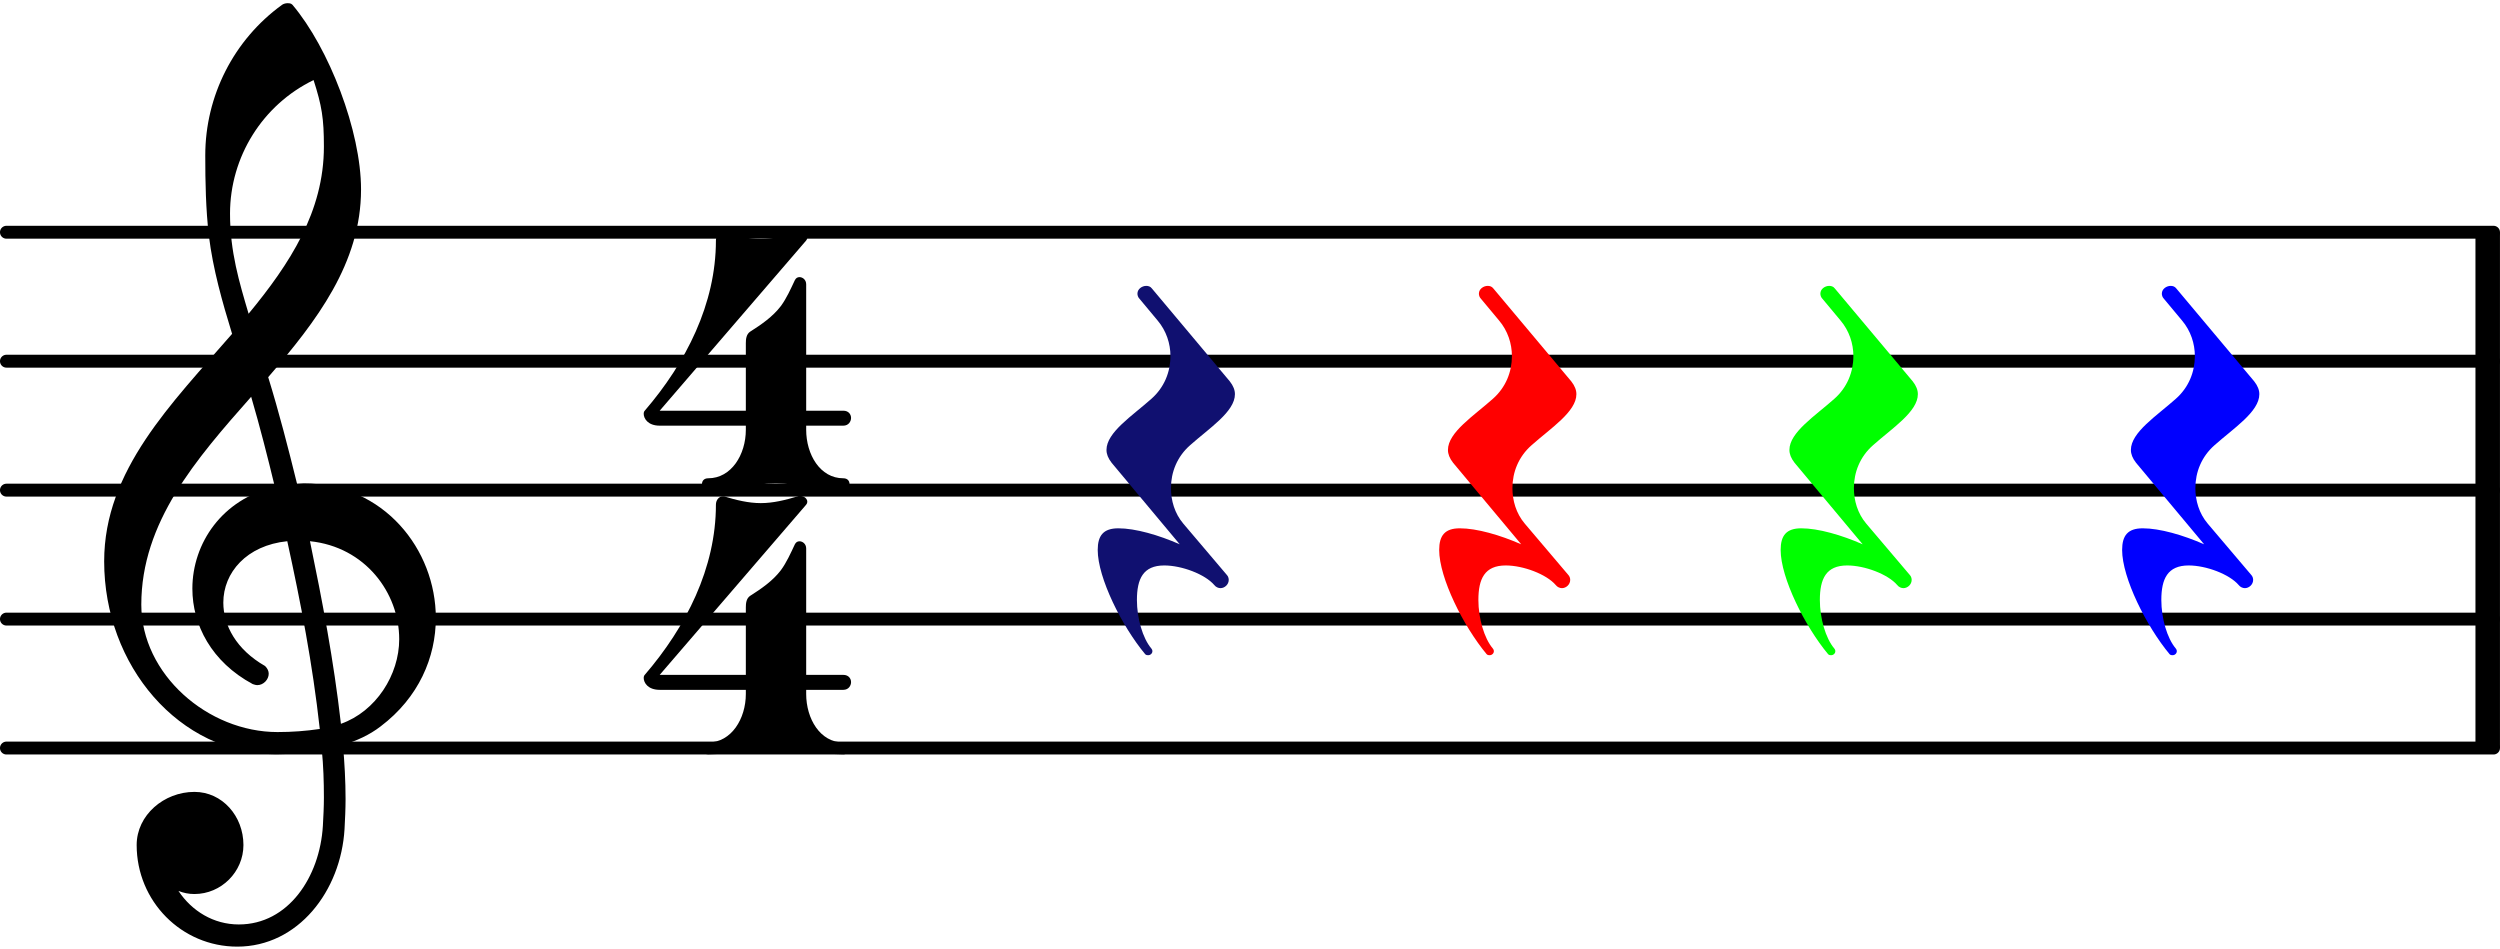
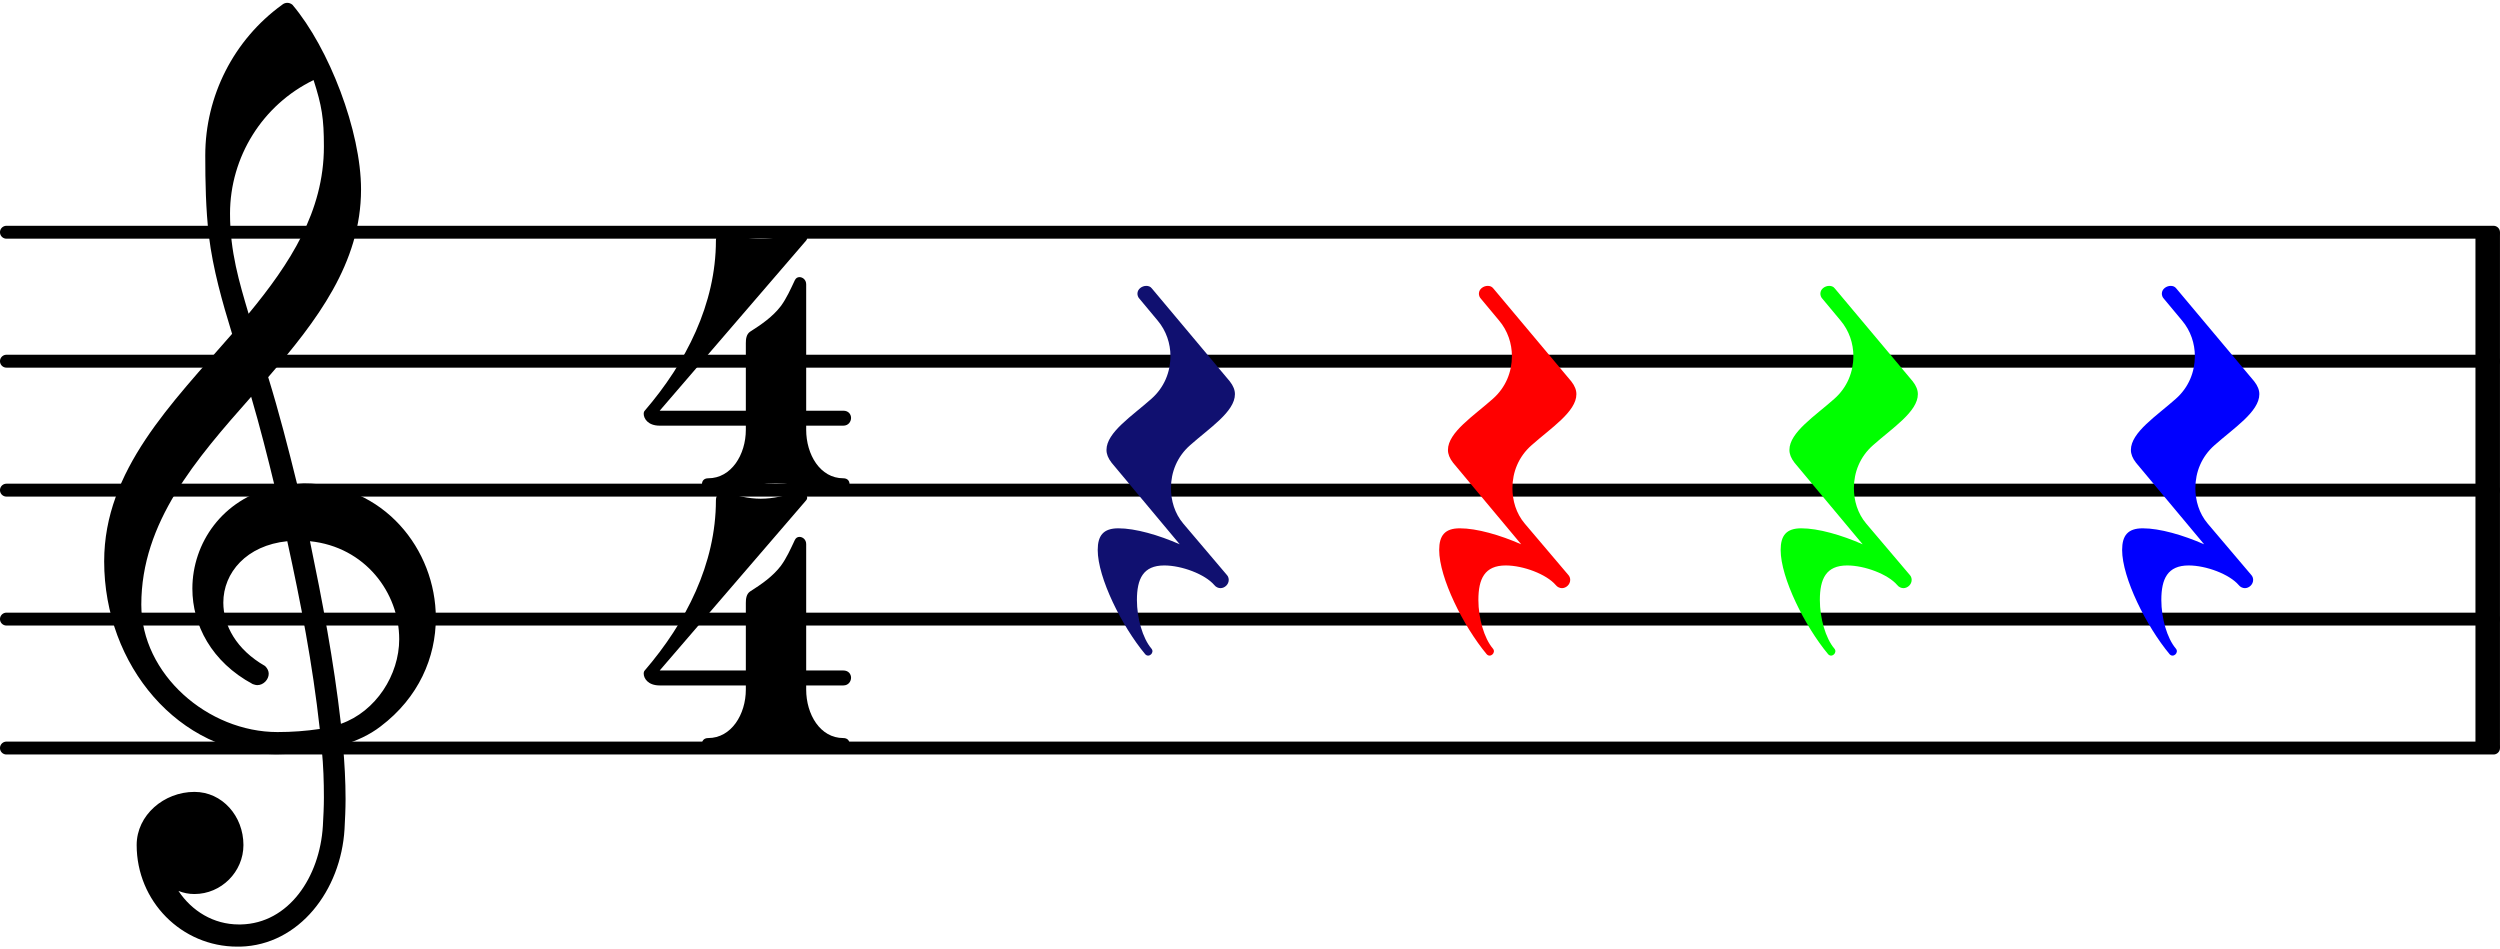
- <svg xmlns="http://www.w3.org/2000/svg" version="1.2" width="34.07mm" height="12.92mm" viewBox="8.536 -0.024 19.387 7.35">
+ <svg xmlns="http://www.w3.org/2000/svg" version="1.2" width="34.07mm" height="12.92mm" viewBox="8.536 -0.036 19.387 7.35">
  <style text="style/css">

tspan { white-space: pre; }

</style>
-   <line transform="translate(8.5358, 5.776)" stroke-linejoin="round" stroke-linecap="round" stroke-width="0.1" stroke="currentColor" x1="0.05" y1="-0" x2="19.337" y2="-0" />
-   <line transform="translate(8.5358, 4.776)" stroke-linejoin="round" stroke-linecap="round" stroke-width="0.1" stroke="currentColor" x1="0.05" y1="-0" x2="19.337" y2="-0" />
-   <line transform="translate(8.5358, 3.776)" stroke-linejoin="round" stroke-linecap="round" stroke-width="0.1" stroke="currentColor" x1="0.05" y1="-0" x2="19.337" y2="-0" />
-   <line transform="translate(8.5358, 2.776)" stroke-linejoin="round" stroke-linecap="round" stroke-width="0.1" stroke="currentColor" x1="0.05" y1="-0" x2="19.337" y2="-0" />
-   <line transform="translate(8.5358, 1.776)" stroke-linejoin="round" stroke-linecap="round" stroke-width="0.1" stroke="currentColor" x1="0.05" y1="-0" x2="19.337" y2="-0" />
-   <rect transform="translate(27.7327, 3.776)" x="0" y="-2" width="0.19" height="4" ry="0" fill="currentColor" />
+   <line transform="translate(8.5358, 5.764)" stroke-linejoin="round" stroke-linecap="round" stroke-width="0.1" stroke="currentColor" x1="0.05" y1="-0" x2="19.337" y2="-0" />
+   <line transform="translate(8.5358, 4.764)" stroke-linejoin="round" stroke-linecap="round" stroke-width="0.1" stroke="currentColor" x1="0.05" y1="-0" x2="19.337" y2="-0" />
+   <line transform="translate(8.5358, 3.764)" stroke-linejoin="round" stroke-linecap="round" stroke-width="0.1" stroke="currentColor" x1="0.05" y1="-0" x2="19.337" y2="-0" />
+   <line transform="translate(8.5358, 2.764)" stroke-linejoin="round" stroke-linecap="round" stroke-width="0.1" stroke="currentColor" x1="0.05" y1="-0" x2="19.337" y2="-0" />
+   <line transform="translate(8.5358, 1.764)" stroke-linejoin="round" stroke-linecap="round" stroke-width="0.1" stroke="currentColor" x1="0.05" y1="-0" x2="19.337" y2="-0" />
+   <rect transform="translate(27.7327, 3.764)" x="0" y="-2" width="0.19" height="4" ry="0" fill="currentColor" />
  <g class="rest">
-     <g color="rgb(0%, 100%, 0%)">
-       <path transform="translate(22.4366, 3.776) scale(0.004, -0.004)" d="M-23 -116c0 28 11 42 40 42c33 0 78 -13 119 -31l-132 158c-7 9 -10 17 -10 25c0 34 50 66 87 99c25 22 37 52 37 83c0 24 -8 49 -25 69l-35 42c-3 3 -4 7 -4 10c0 9 9 15 17 15c4 0 8 -1 11 -5l151 -180c7 -9 10 -17 10 -25c0 -34 -50 -66 -87 -99 c-25 -22 -37 -52 -37 -83c0 -24 7 -49 24 -69l84 -99c3 -3 4 -7 4 -10c0 -9 -8 -16 -16 -16c-4 0 -9 2 -12 6c-18 21 -63 38 -97 38c-41 0 -53 -26 -53 -67c0 -35 11 -74 28 -94c5 -6 0 -13 -6 -13c-2 0 -4 0 -6 2c-45 54 -92 148 -92 202z" fill="currentColor" />
+     <g color="rgb(100%, 0%, 0%)">
+       <path transform="translate(19.7886, 3.764) scale(0.004, -0.004)" d="M-23 -116c0 28 11 42 40 42c33 0 78 -13 119 -31l-132 158c-7 9 -10 17 -10 25c0 34 50 66 87 99c25 22 37 52 37 83c0 24 -8 49 -25 69l-35 42c-3 3 -4 7 -4 10c0 9 9 15 17 15c4 0 8 -1 11 -5l151 -180c7 -9 10 -17 10 -25c0 -34 -50 -66 -87 -99 c-25 -22 -37 -52 -37 -83c0 -24 7 -49 24 -69l84 -99c3 -3 4 -7 4 -10c0 -9 -8 -16 -16 -16c-4 0 -9 2 -12 6c-18 21 -63 38 -97 38c-41 0 -53 -26 -53 -67c0 -35 11 -74 28 -94c7 -8 -5 -19 -12 -11c-45 54 -92 148 -92 202z" fill="currentColor" />
    </g>
  </g>
  <g class="rest">
    <g color="rgb(0%, 0%, 100%)">
-       <path transform="translate(25.0847, 3.776) scale(0.004, -0.004)" d="M-23 -116c0 28 11 42 40 42c33 0 78 -13 119 -31l-132 158c-7 9 -10 17 -10 25c0 34 50 66 87 99c25 22 37 52 37 83c0 24 -8 49 -25 69l-35 42c-3 3 -4 7 -4 10c0 9 9 15 17 15c4 0 8 -1 11 -5l151 -180c7 -9 10 -17 10 -25c0 -34 -50 -66 -87 -99 c-25 -22 -37 -52 -37 -83c0 -24 7 -49 24 -69l84 -99c3 -3 4 -7 4 -10c0 -9 -8 -16 -16 -16c-4 0 -9 2 -12 6c-18 21 -63 38 -97 38c-41 0 -53 -26 -53 -67c0 -35 11 -74 28 -94c5 -6 0 -13 -6 -13c-2 0 -4 0 -6 2c-45 54 -92 148 -92 202z" fill="currentColor" />
+       <path transform="translate(25.0847, 3.764) scale(0.004, -0.004)" d="M-23 -116c0 28 11 42 40 42c33 0 78 -13 119 -31l-132 158c-7 9 -10 17 -10 25c0 34 50 66 87 99c25 22 37 52 37 83c0 24 -8 49 -25 69l-35 42c-3 3 -4 7 -4 10c0 9 9 15 17 15c4 0 8 -1 11 -5l151 -180c7 -9 10 -17 10 -25c0 -34 -50 -66 -87 -99 c-25 -22 -37 -52 -37 -83c0 -24 7 -49 24 -69l84 -99c3 -3 4 -7 4 -10c0 -9 -8 -16 -16 -16c-4 0 -9 2 -12 6c-18 21 -63 38 -97 38c-41 0 -53 -26 -53 -67c0 -35 11 -74 28 -94c7 -8 -5 -19 -12 -11c-45 54 -92 148 -92 202z" fill="currentColor" />
+     </g>
+   </g>
+   <g class="rest">
+     <g color="rgb(0%, 100%, 0%)">
+       <path transform="translate(22.4366, 3.764) scale(0.004, -0.004)" d="M-23 -116c0 28 11 42 40 42c33 0 78 -13 119 -31l-132 158c-7 9 -10 17 -10 25c0 34 50 66 87 99c25 22 37 52 37 83c0 24 -8 49 -25 69l-35 42c-3 3 -4 7 -4 10c0 9 9 15 17 15c4 0 8 -1 11 -5l151 -180c7 -9 10 -17 10 -25c0 -34 -50 -66 -87 -99 c-25 -22 -37 -52 -37 -83c0 -24 7 -49 24 -69l84 -99c3 -3 4 -7 4 -10c0 -9 -8 -16 -16 -16c-4 0 -9 2 -12 6c-18 21 -63 38 -97 38c-41 0 -53 -26 -53 -67c0 -35 11 -74 28 -94c7 -8 -5 -19 -12 -11c-45 54 -92 148 -92 202z" fill="currentColor" />
    </g>
  </g>
  <g class="rest">
    <g color="rgb(6.25%, 6.25%, 43.75%)">
-       <path transform="translate(17.1406, 3.776) scale(0.004, -0.004)" d="M-23 -116c0 28 11 42 40 42c33 0 78 -13 119 -31l-132 158c-7 9 -10 17 -10 25c0 34 50 66 87 99c25 22 37 52 37 83c0 24 -8 49 -25 69l-35 42c-3 3 -4 7 -4 10c0 9 9 15 17 15c4 0 8 -1 11 -5l151 -180c7 -9 10 -17 10 -25c0 -34 -50 -66 -87 -99 c-25 -22 -37 -52 -37 -83c0 -24 7 -49 24 -69l84 -99c3 -3 4 -7 4 -10c0 -9 -8 -16 -16 -16c-4 0 -9 2 -12 6c-18 21 -63 38 -97 38c-41 0 -53 -26 -53 -67c0 -35 11 -74 28 -94c5 -6 0 -13 -6 -13c-2 0 -4 0 -6 2c-45 54 -92 148 -92 202z" fill="currentColor" />
+       <path transform="translate(17.1406, 3.764) scale(0.004, -0.004)" d="M-23 -116c0 28 11 42 40 42c33 0 78 -13 119 -31l-132 158c-7 9 -10 17 -10 25c0 34 50 66 87 99c25 22 37 52 37 83c0 24 -8 49 -25 69l-35 42c-3 3 -4 7 -4 10c0 9 9 15 17 15c4 0 8 -1 11 -5l151 -180c7 -9 10 -17 10 -25c0 -34 -50 -66 -87 -99 c-25 -22 -37 -52 -37 -83c0 -24 7 -49 24 -69l84 -99c3 -3 4 -7 4 -10c0 -9 -8 -16 -16 -16c-4 0 -9 2 -12 6c-18 21 -63 38 -97 38c-41 0 -53 -26 -53 -67c0 -35 11 -74 28 -94c7 -8 -5 -19 -12 -11c-45 54 -92 148 -92 202z" fill="currentColor" />
    </g>
  </g>
  <g class="clef">
-     <path transform="translate(9.3358, 4.776) scale(0.004, -0.004)" d="M376 262c4 0 9 1 13 1c155 0 256 -128 256 -261c0 -76 -33 -154 -107 -210c-22 -17 -47 -28 -73 -36c3 -35 5 -70 5 -105c0 -19 -1 -39 -2 -58c-7 -120 -90 -228 -208 -228c-108 0 -195 88 -195 197c0 58 53 103 112 103c54 0 95 -47 95 -103c0 -52 -43 -95 -95 -95 c-11 0 -21 2 -31 6c26 -39 68 -65 117 -65c96 0 157 92 163 191c1 18 2 37 2 55c0 31 -1 61 -4 92c-29 -5 -58 -8 -89 -8c-188 0 -333 172 -333 374c0 177 131 306 248 441c-19 62 -37 125 -45 190c-6 52 -7 104 -7 156c0 115 55 224 149 292c3 2 7 3 10 3c4 0 7 0 10 -3 c71 -84 133 -245 133 -358c0 -143 -86 -255 -180 -364c21 -68 39 -138 56 -207zM461 -203c68 24 113 95 113 164c0 90 -66 179 -173 190c24 -116 46 -231 60 -354zM74 28c0 -135 129 -247 264 -247c28 0 55 2 82 6c-14 127 -37 245 -63 364c-79 -8 -124 -61 -124 -119 c0 -44 25 -91 81 -123c5 -5 7 -10 7 -15c0 -11 -10 -22 -22 -22c-3 0 -6 1 -9 2c-80 43 -117 115 -117 185c0 88 58 174 160 197c-14 58 -29 117 -46 175c-107 -121 -213 -243 -213 -403zM408 1045c-99 -48 -162 -149 -162 -259c0 -74 18 -133 36 -194 c80 97 146 198 146 324c0 55 -4 79 -20 129z" fill="currentColor" />
+     <path transform="translate(9.3358, 4.764) scale(0.004, -0.004)" d="M266 -635h-6c-108 0 -195 88 -195 197c0 58 53 103 112 103c54 0 95 -47 95 -103c0 -52 -43 -95 -95 -95c-11 0 -21 2 -31 6c26 -39 68 -65 117 -65h4zM461 -203c68 24 113 95 113 164c0 90 -66 179 -173 190c24 -116 46 -231 60 -354zM74 28c0 -135 129 -247 264 -247 c28 0 55 2 82 6c-14 127 -37 245 -63 364c-79 -8 -124 -61 -124 -119c0 -44 25 -91 81 -123c5 -5 7 -10 7 -15c0 -11 -10 -22 -22 -22c-3 0 -6 1 -9 2c-80 43 -117 115 -117 185c0 88 58 174 160 197c-14 58 -29 117 -46 175c-107 -121 -213 -243 -213 -403zM335 -262 c-188 0 -333 172 -333 374c0 177 131 306 248 441c-19 62 -37 125 -45 190c-6 52 -7 104 -7 156c0 115 55 224 149 292c6 5 14 5 20 0c71 -84 133 -245 133 -358c0 -143 -86 -255 -180 -364c21 -68 39 -138 56 -207c4 0 9 1 13 1c155 0 256 -128 256 -261 c0 -76 -33 -154 -107 -210c-22 -17 -47 -28 -73 -36c3 -35 5 -70 5 -105c0 -19 -1 -39 -2 -58c-7 -119 -88 -225 -202 -228l1 43c93 2 153 92 159 191c1 18 2 37 2 55c0 31 -1 61 -4 92c-29 -5 -58 -8 -89 -8zM428 916c0 55 -4 79 -20 129c-99 -48 -162 -149 -162 -259 c0 -74 18 -133 36 -194c80 97 146 198 146 324z" fill="currentColor" />
  </g>
  <g class="meterSig">
-     <path transform="translate(13.5358, 3.776) scale(0.004, -0.004)" d="M204 307c22 14 44 29 60 50c11 15 19 33 27 50c2 4 5 6 9 6c6 0 13 -5 13 -14v-245h72c10 0 15 -7 15 -14s-5 -15 -15 -15h-72v-8c0 -48 27 -94 72 -94c8 0 12 -5 12 -11s-4 -12 -12 -12c-44 0 -87 13 -131 13s-87 -13 -131 -13c-8 0 -12 6 -12 12s4 11 12 11 c45 0 73 46 73 94v8h-167c-23 0 -31 14 -31 23c0 3 1 5 2 6c80 93 138 207 138 330c0 9 6 16 13 16h3c23 -7 47 -13 71 -13s48 6 71 13c2 1 3 1 5 1c11 0 18 -10 12 -17l-284 -330h167v131c0 8 1 17 8 22z" fill="currentColor" />
-     <path transform="translate(13.5358, 5.8246) scale(0.004, -0.004)" d="M204 307c22 14 44 29 60 50c11 15 19 33 27 50c2 4 5 6 9 6c6 0 13 -5 13 -14v-245h72c10 0 15 -7 15 -14s-5 -15 -15 -15h-72v-8c0 -48 27 -94 72 -94c8 0 12 -5 12 -11s-4 -12 -12 -12c-44 0 -87 13 -131 13s-87 -13 -131 -13c-8 0 -12 6 -12 12s4 11 12 11 c45 0 73 46 73 94v8h-167c-23 0 -31 14 -31 23c0 3 1 5 2 6c80 93 138 207 138 330c0 9 6 16 13 16h3c23 -7 47 -13 71 -13s48 6 71 13c2 1 3 1 5 1c11 0 18 -10 12 -17l-284 -330h167v131c0 8 1 17 8 22z" fill="currentColor" />
-   </g>
-   <g class="rest">
-     <g color="rgb(100%, 0%, 0%)">
-       <path transform="translate(19.7886, 3.776) scale(0.004, -0.004)" d="M-23 -116c0 28 11 42 40 42c33 0 78 -13 119 -31l-132 158c-7 9 -10 17 -10 25c0 34 50 66 87 99c25 22 37 52 37 83c0 24 -8 49 -25 69l-35 42c-3 3 -4 7 -4 10c0 9 9 15 17 15c4 0 8 -1 11 -5l151 -180c7 -9 10 -17 10 -25c0 -34 -50 -66 -87 -99 c-25 -22 -37 -52 -37 -83c0 -24 7 -49 24 -69l84 -99c3 -3 4 -7 4 -10c0 -9 -8 -16 -16 -16c-4 0 -9 2 -12 6c-18 21 -63 38 -97 38c-41 0 -53 -26 -53 -67c0 -35 11 -74 28 -94c5 -6 0 -13 -6 -13c-2 0 -4 0 -6 2c-45 54 -92 148 -92 202z" fill="currentColor" />
-     </g>
+     <path transform="translate(13.5358, 3.764) scale(0.004, -0.004)" d="M196 117h117c0 -48 27 -94 72 -94c8 0 12 -5 12 -11s-4 -12 -12 -12c-44 0 -87 13 -131 13s-87 -13 -131 -13c-8 0 -12 6 -12 12s4 11 12 11c45 0 73 46 73 94zM204 307c22 14 44 29 60 50c11 15 19 33 27 50c2 4 5 6 9 6c6 0 13 -5 13 -14v-245h72c10 0 15 -7 15 -14 s-5 -15 -15 -15h-72v-8h-117v8h-167c-23 0 -31 14 -31 23c0 3 1 5 2 6c80 93 138 207 138 330c0 10 7 19 16 16c23 -7 47 -13 71 -13s48 6 71 13c14 4 23 -9 17 -16l-284 -330h167v131c0 8 1 17 8 22z" fill="currentColor" />
+     <path transform="translate(13.5358, 5.7785) scale(0.004, -0.004)" d="M196 117h117c0 -48 27 -94 72 -94c8 0 12 -5 12 -11s-4 -12 -12 -12c-44 0 -87 13 -131 13s-87 -13 -131 -13c-8 0 -12 6 -12 12s4 11 12 11c45 0 73 46 73 94zM204 307c22 14 44 29 60 50c11 15 19 33 27 50c2 4 5 6 9 6c6 0 13 -5 13 -14v-245h72c10 0 15 -7 15 -14 s-5 -15 -15 -15h-72v-8h-117v8h-167c-23 0 -31 14 -31 23c0 3 1 5 2 6c80 93 138 207 138 330c0 10 7 19 16 16c23 -7 47 -13 71 -13s48 6 71 13c14 4 23 -9 17 -16l-284 -330h167v131c0 8 1 17 8 22z" fill="currentColor" />
  </g>
</svg>
